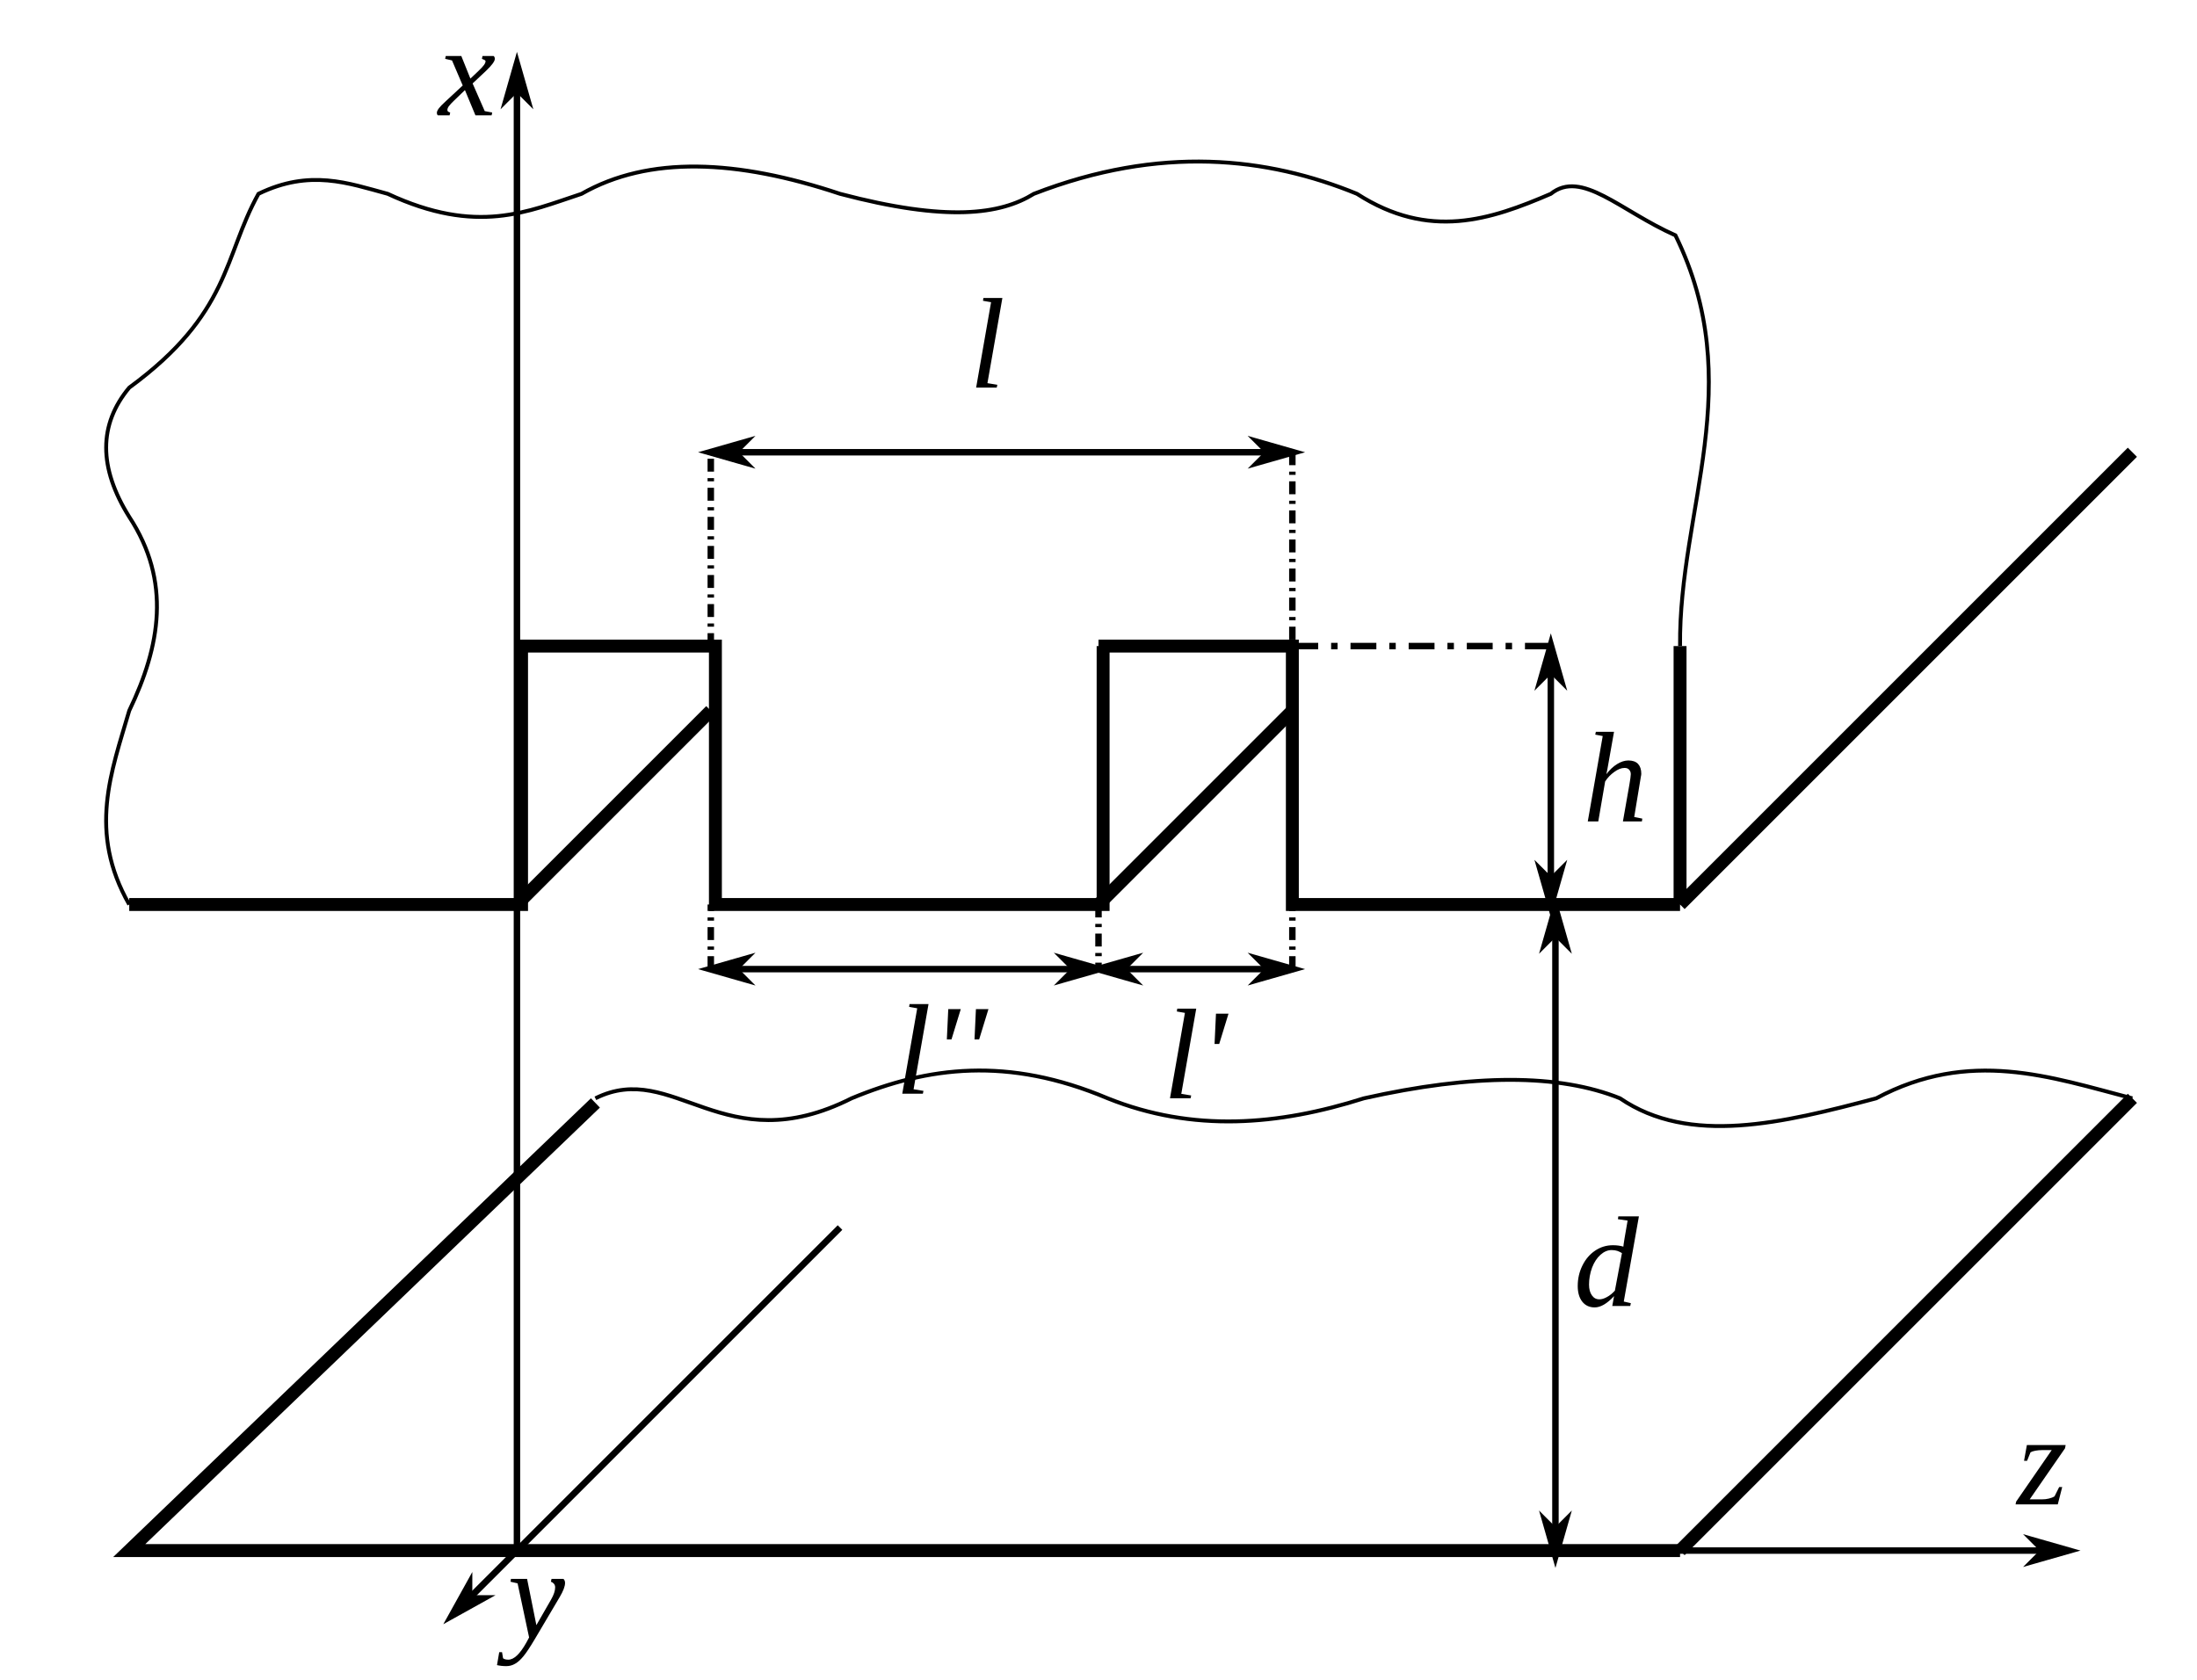
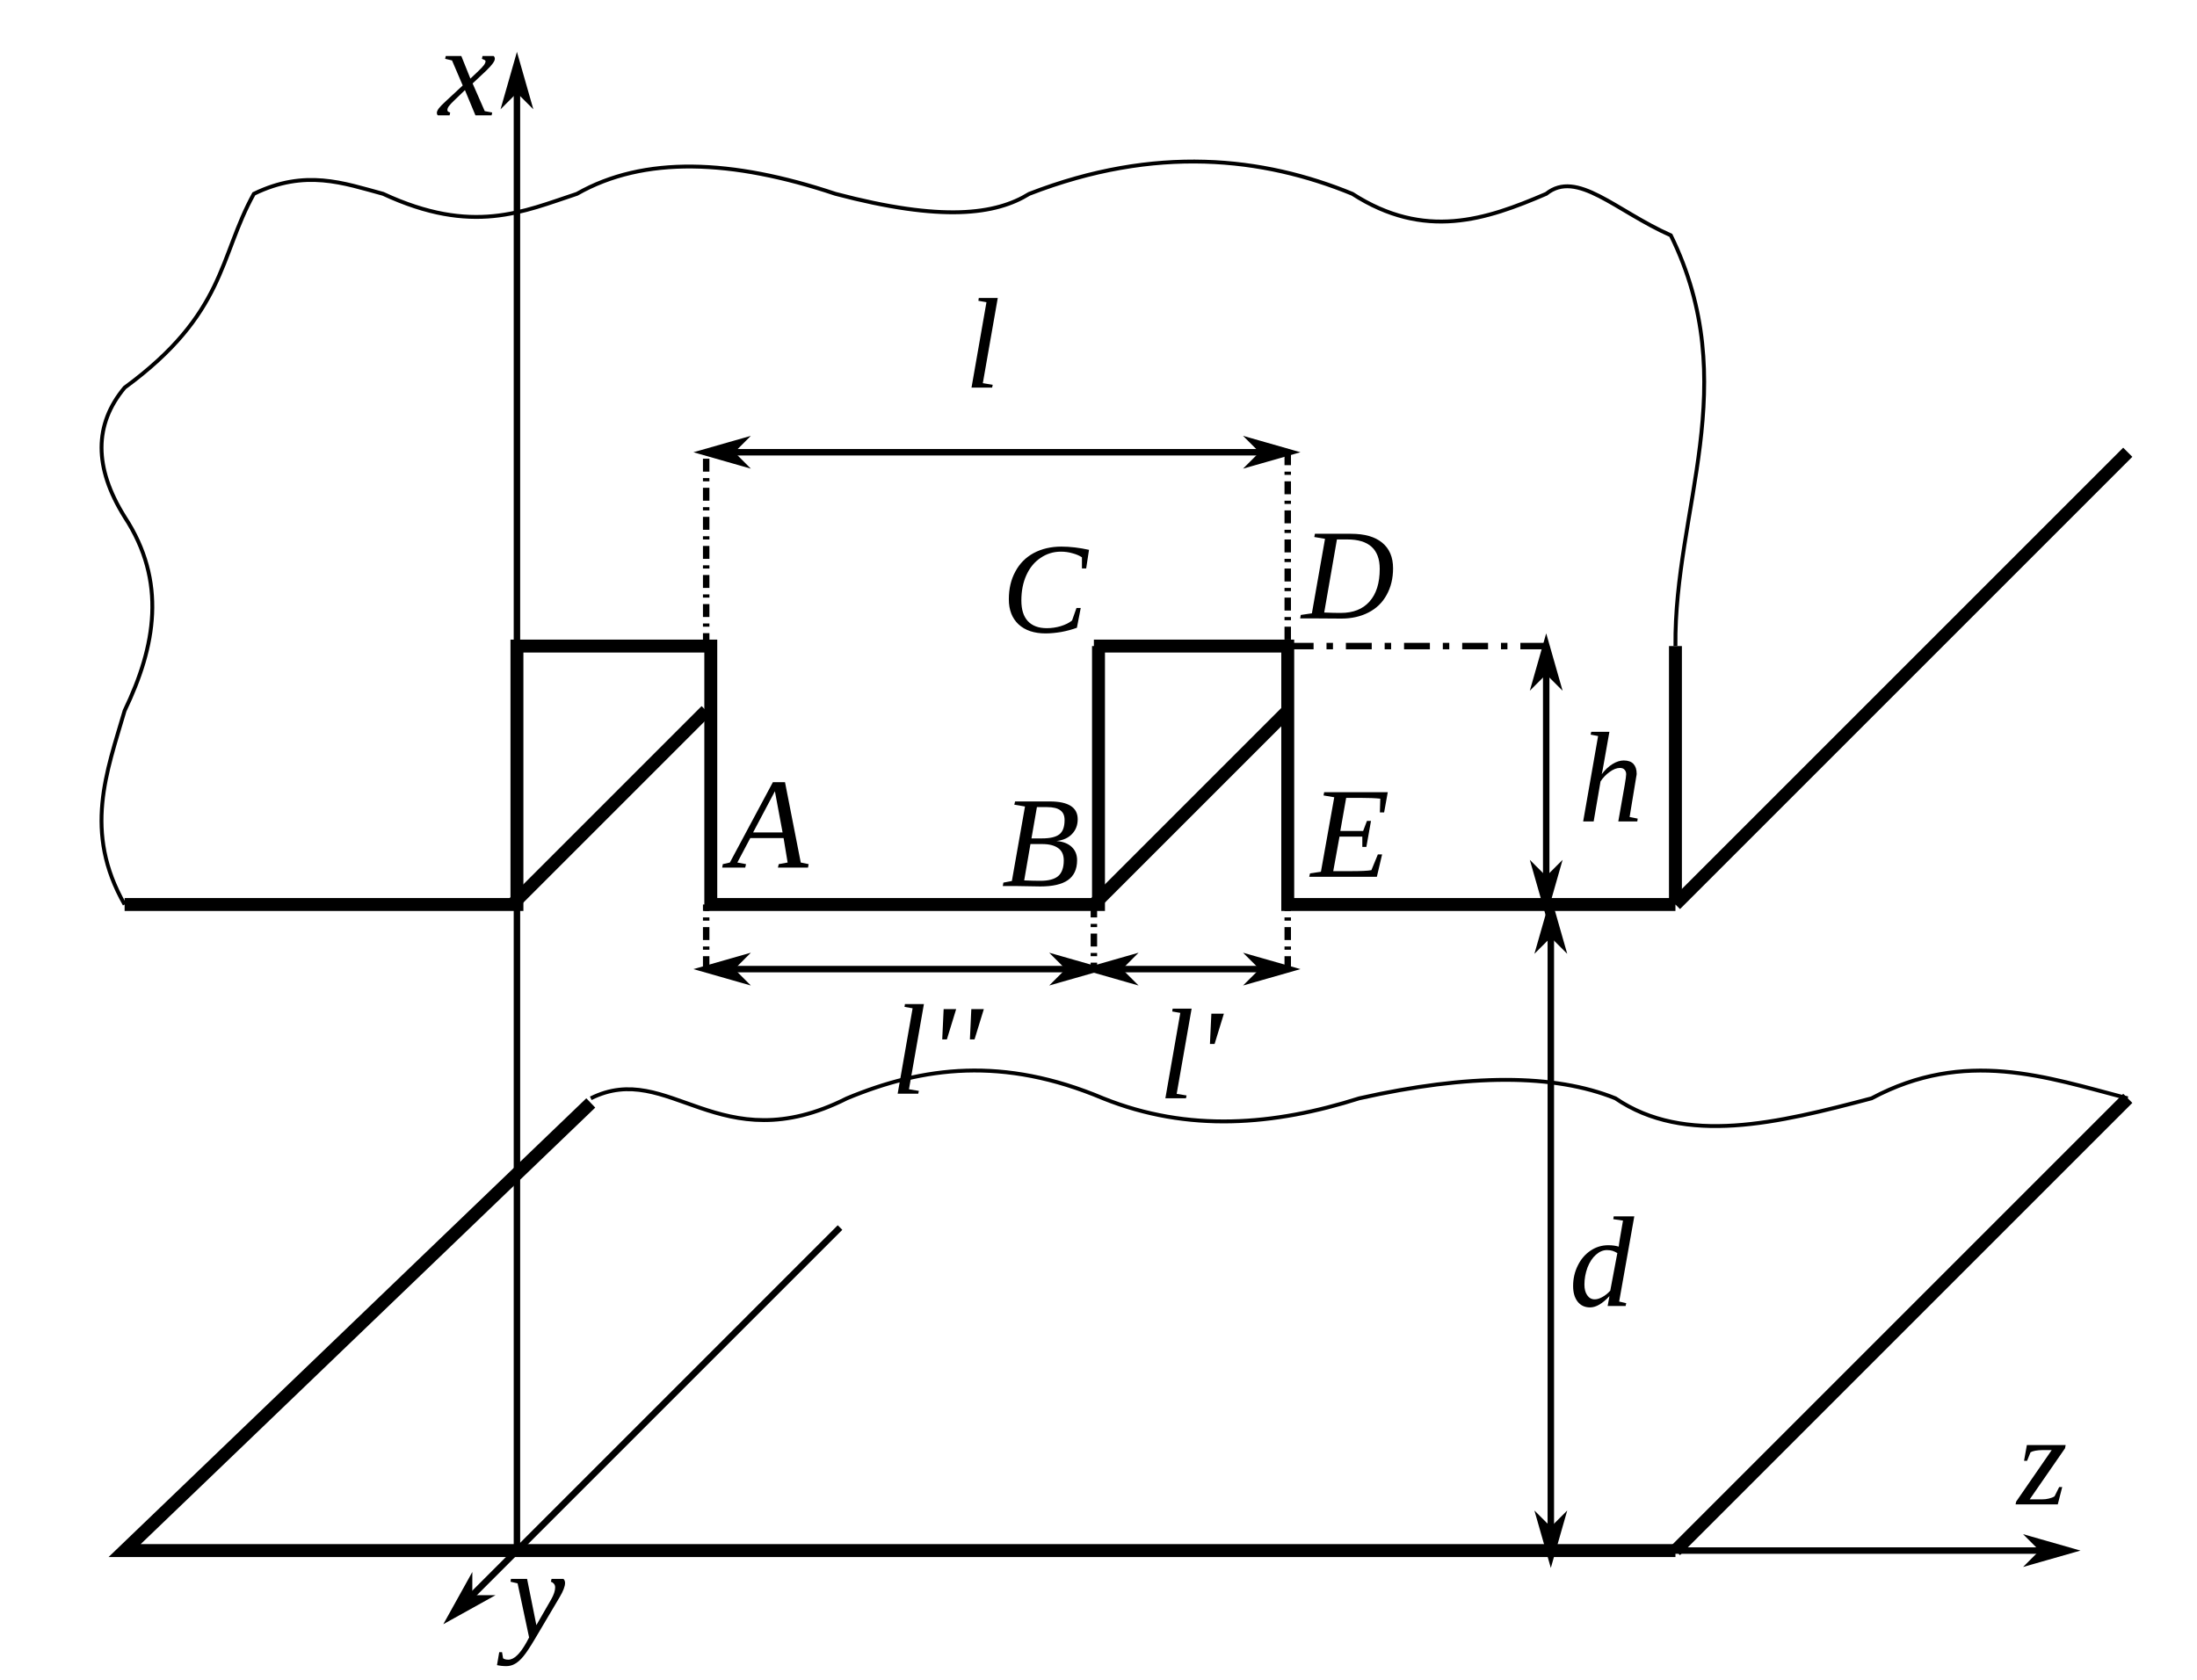
<svg xmlns="http://www.w3.org/2000/svg" width="170" height="130" id="svg2" version="1.1" viewBox="0 0 170 130">
  <defs id="defs4">
    <marker orient="auto" refY="0" refX="0" id="marker4669" style="overflow:visible">
      <path id="path4671" d="M 0,0 5,-5 -12.5,0 5,5 0,0 Z" style="fill:#000000;fill-opacity:1;fill-rule:evenodd;stroke:#000000;stroke-width:1pt;stroke-opacity:1" transform="matrix(0.4,0,0,0.4,4,0)" />
    </marker>
    <marker orient="auto" refY="0" refX="0" id="marker4533" style="overflow:visible">
      <path id="path4535" d="M 0,0 5,-5 -12.5,0 5,5 0,0 Z" style="fill:#000000;fill-opacity:1;fill-rule:evenodd;stroke:#000000;stroke-width:1pt;stroke-opacity:1" transform="matrix(-0.4,0,0,-0.4,-4,0)" />
    </marker>
    <marker style="overflow:visible" id="marker4409" refX="0" refY="0" orient="auto">
      <path transform="matrix(-0.4,0,0,-0.4,-4,0)" style="fill:#000000;fill-opacity:1;fill-rule:evenodd;stroke:#000000;stroke-width:1pt;stroke-opacity:1" d="M 0,0 5,-5 -12.5,0 5,5 0,0 Z" id="path4411" />
    </marker>
    <marker style="overflow:visible" id="marker4291" refX="0" refY="0" orient="auto">
      <path transform="matrix(0.4,0,0,0.4,4,0)" style="fill:#000000;fill-opacity:1;fill-rule:evenodd;stroke:#000000;stroke-width:1pt;stroke-opacity:1" d="M 0,0 5,-5 -12.5,0 5,5 0,0 Z" id="path4293" />
    </marker>
    <marker orient="auto" refY="0" refX="0" id="marker5587" style="overflow:visible">
      <path id="path5589" d="M 0,0 5,-5 -12.5,0 5,5 0,0 Z" style="fill:#000000;fill-opacity:1;fill-rule:evenodd;stroke:#000000;stroke-width:1pt;stroke-opacity:1" transform="matrix(-0.4,0,0,-0.4,-4,0)" />
    </marker>
    <marker orient="auto" refY="0" refX="0" id="marker5481" style="overflow:visible">
      <path id="path5483" d="M 0,0 5,-5 -12.5,0 5,5 0,0 Z" style="fill:#000000;fill-opacity:1;fill-rule:evenodd;stroke:#000000;stroke-width:1pt;stroke-opacity:1" transform="matrix(0.4,0,0,0.4,4,0)" />
    </marker>
    <marker style="overflow:visible" id="marker5198" refX="0" refY="0" orient="auto">
      <path transform="matrix(-0.4,0,0,-0.4,-4,0)" style="fill:#000000;fill-opacity:1;fill-rule:evenodd;stroke:#000000;stroke-width:1pt;stroke-opacity:1" d="M 0,0 5,-5 -12.5,0 5,5 0,0 Z" id="path5200" />
    </marker>
    <marker style="overflow:visible" id="marker5104" refX="0" refY="0" orient="auto">
      <path transform="matrix(0.4,0,0,0.4,4,0)" style="fill:#000000;fill-opacity:1;fill-rule:evenodd;stroke:#000000;stroke-width:1pt;stroke-opacity:1" d="M 0,0 5,-5 -12.5,0 5,5 0,0 Z" id="path5106" />
    </marker>
    <marker orient="auto" refY="0" refX="0" id="marker4996" style="overflow:visible">
      <path id="path4998" d="M 0,0 5,-5 -12.5,0 5,5 0,0 Z" style="fill:#000000;fill-opacity:1;fill-rule:evenodd;stroke:#000000;stroke-width:1pt;stroke-opacity:1" transform="matrix(0.4,0,0,0.4,4,0)" />
    </marker>
    <marker orient="auto" refY="0" refX="0" id="marker4920" style="overflow:visible">
      <path id="path4922" d="M 0,0 5,-5 -12.5,0 5,5 0,0 Z" style="fill:#000000;fill-opacity:1;fill-rule:evenodd;stroke:#000000;stroke-width:1pt;stroke-opacity:1" transform="matrix(-0.4,0,0,-0.4,-4,0)" />
    </marker>
    <marker style="overflow:visible" id="marker4842" refX="0" refY="0" orient="auto">
      <path transform="matrix(-0.4,0,0,-0.4,-4,0)" style="fill:#000000;fill-opacity:1;fill-rule:evenodd;stroke:#000000;stroke-width:1pt;stroke-opacity:1" d="M 0,0 5,-5 -12.5,0 5,5 0,0 Z" id="path4844" />
    </marker>
    <marker style="overflow:visible" id="marker4772" refX="0" refY="0" orient="auto">
      <path transform="matrix(0.4,0,0,0.4,4,0)" style="fill:#000000;fill-opacity:1;fill-rule:evenodd;stroke:#000000;stroke-width:1pt;stroke-opacity:1" d="M 0,0 5,-5 -12.5,0 5,5 0,0 Z" id="path4774" />
    </marker>
    <marker orient="auto" refY="0" refX="0" id="Arrow1Mstart" style="overflow:visible">
      <path id="path4195" d="M 0,0 5,-5 -12.5,0 5,5 0,0 Z" style="fill:#000000;fill-opacity:1;fill-rule:evenodd;stroke:#000000;stroke-width:1pt;stroke-opacity:1" transform="matrix(0.4,0,0,0.4,4,0)" />
    </marker>
    <marker orient="auto" refY="0" refX="0" id="Arrow1Mend" style="overflow:visible">
      <path id="path4198" d="M 0,0 5,-5 -12.5,0 5,5 0,0 Z" style="fill:#000000;fill-opacity:1;fill-rule:evenodd;stroke:#000000;stroke-width:1pt;stroke-opacity:1" transform="matrix(-0.4,0,0,-0.4,-4,0)" />
    </marker>
    <marker orient="auto" refY="0" refX="0" id="marker4523" style="overflow:visible">
      <path id="path4525" style="fill:#000000;fill-opacity:1;fill-rule:evenodd;stroke:#000000;stroke-width:0.625;stroke-linejoin:round;stroke-opacity:1" d="M 8.719,4.034 -2.207,0.016 8.719,-4.002 c -1.745,2.372 -1.735,5.617 -6e-7,8.035 z" transform="scale(0.6,0.6)" />
    </marker>
    <marker orient="auto" refY="0" refX="0" id="Arrow2Lstart" style="overflow:visible">
      <path id="path4207" style="fill:#000000;fill-opacity:1;fill-rule:evenodd;stroke:#000000;stroke-width:0.625;stroke-linejoin:round;stroke-opacity:1" d="M 8.719,4.034 -2.207,0.016 8.719,-4.002 c -1.745,2.372 -1.735,5.617 -6e-7,8.035 z" transform="matrix(1.1,0,0,1.1,1.1,0)" />
    </marker>
    <marker orient="auto" refY="0" refX="0" id="Arrow2Mstart" style="overflow:visible">
      <path id="path4213" style="fill:#000000;fill-opacity:1;fill-rule:evenodd;stroke:#000000;stroke-width:0.625;stroke-linejoin:round;stroke-opacity:1" d="M 8.719,4.034 -2.207,0.016 8.719,-4.002 c -1.745,2.372 -1.735,5.617 -6e-7,8.035 z" transform="scale(0.6,0.6)" />
    </marker>
    <marker orient="auto" refY="0" refX="0" id="Arrow1Lstart" style="overflow:visible">
      <path id="path4189" d="M 0,0 5,-5 -12.5,0 5,5 0,0 Z" style="fill:#000000;fill-opacity:1;fill-rule:evenodd;stroke:#000000;stroke-width:1pt;stroke-opacity:1" transform="matrix(0.8,0,0,0.8,10,0)" />
    </marker>
  </defs>
  <g id="layer1" transform="translate(0,-922.3622)">
    <text xml:space="preserve" style="font-style:normal;font-variant:normal;font-weight:normal;font-stretch:normal;font-size:10px;line-height:125%;font-family:'Times New Roman';-inkscape-font-specification:'Times New Roman, Normal';text-align:start;letter-spacing:0px;word-spacing:0px;writing-mode:lr-tb;text-anchor:start;fill:#000000;fill-opacity:1;stroke:none;stroke-width:1px;stroke-linecap:butt;stroke-linejoin:miter;stroke-opacity:1" x="20" y="872.362" id="text5469">
      <tspan id="tspan5471" x="20" y="872.362" />
    </text>
-     <g id="g5707" transform="translate(5,75)">
+     <g id="g5707" transform="translate(4.642857,75)">
      <path id="path4139" d="m 5,917.362 30.357,0 0,-20 15,0 0,20 30,0 0,-20" style="fill:none;fill-rule:evenodd;stroke:#000000;stroke-width:1px;stroke-linecap:butt;stroke-linejoin:miter;stroke-opacity:1" />
      <path id="path4141" d="m 80,897.362 15,0 0,20 30,0" style="fill:none;fill-rule:evenodd;stroke:#000000;stroke-width:1px;stroke-linecap:butt;stroke-linejoin:miter;stroke-opacity:1" />
      <path id="path4155" d="m 35,917.362 15,-15" style="fill:none;fill-rule:evenodd;stroke:#000000;stroke-width:1px;stroke-linecap:butt;stroke-linejoin:miter;stroke-opacity:1" />
      <path id="path4157" d="m 80,917.362 15,-15" style="fill:none;fill-rule:evenodd;stroke:#000000;stroke-width:1px;stroke-linecap:butt;stroke-linejoin:miter;stroke-opacity:1" />
      <path id="path4173" d="m 125,967.362 -120,0 36.071,-34.643" style="fill:none;fill-rule:evenodd;stroke:#000000;stroke-width:1px;stroke-linecap:butt;stroke-linejoin:miter;stroke-opacity:1" />
      <path id="path4177" d="m 125,967.362 35,-35" style="fill:none;fill-rule:evenodd;stroke:#000000;stroke-width:1px;stroke-linecap:butt;stroke-linejoin:miter;stroke-opacity:1" />
      <path id="path4179" d="m 125,917.362 35,-35" style="fill:none;fill-rule:evenodd;stroke:#000000;stroke-width:1px;stroke-linecap:butt;stroke-linejoin:miter;stroke-opacity:1" />
      <path id="path4181" d="m 41.071,932.362 c 6.062,-3.028 9.911,5.003 19.821,0 5.88,-2.443 12.074,-3.267 19.821,0 6.607,2.654 13.214,2.097 19.821,0 8.495,-1.906 15.102,-1.906 19.821,0 5.392,3.68 12.582,1.915 19.821,0 7.246,-3.868 13.487,-1.651 19.821,0" style="fill:none;fill-rule:evenodd;stroke:#000000;stroke-width:0.3;stroke-linecap:butt;stroke-linejoin:miter;stroke-miterlimit:4;stroke-dasharray:none;stroke-opacity:1" />
      <path id="path4183" d="m 115.357,967.719 0,-50" style="fill:none;fill-rule:evenodd;stroke:#000000;stroke-width:0.5;stroke-linecap:butt;stroke-linejoin:miter;stroke-miterlimit:4;stroke-dasharray:none;stroke-opacity:1;marker-start:url(#Arrow1Mstart);marker-end:url(#Arrow1Mend)" />
      <text id="text4747" y="948.434" x="116.786" style="font-style:italic;font-variant:normal;font-weight:normal;font-stretch:normal;font-size:10px;line-height:125%;font-family:'Times New Roman';-inkscape-font-specification:'Times New Roman,  Italic';text-align:start;letter-spacing:0px;word-spacing:0px;writing-mode:lr-tb;text-anchor:start;fill:#000000;fill-opacity:1;stroke:none;stroke-width:1px;stroke-linecap:butt;stroke-linejoin:miter;stroke-opacity:1" xml:space="preserve">
        <tspan y="948.434" x="116.786" id="tspan4749">d</tspan>
      </text>
      <path id="path4758" d="m 95,897.362 20,0" style="fill:none;fill-rule:evenodd;stroke:#000000;stroke-width:0.5;stroke-linecap:butt;stroke-linejoin:miter;stroke-miterlimit:4;stroke-dasharray:2, 1, 0.5, 1;stroke-dashoffset:0;stroke-opacity:1" />
      <path id="path4764" d="m 50,922.362 30,0" style="fill:none;fill-rule:evenodd;stroke:#000000;stroke-width:0.5;stroke-linecap:butt;stroke-linejoin:miter;stroke-miterlimit:4;stroke-dasharray:none;stroke-opacity:1;marker-start:url(#marker4772);marker-end:url(#marker4842)" />
      <path id="path4912" d="m 80,922.362 15,0" style="fill:none;fill-rule:evenodd;stroke:#000000;stroke-width:0.5;stroke-linecap:butt;stroke-linejoin:miter;stroke-miterlimit:4;stroke-dasharray:none;stroke-opacity:1;marker-start:url(#marker4996);marker-end:url(#marker4920)" />
      <path id="path5096" d="m 115,917.362 0,-20" style="fill:none;fill-rule:evenodd;stroke:#000000;stroke-width:0.5;stroke-linecap:butt;stroke-linejoin:miter;stroke-miterlimit:4;stroke-dasharray:none;stroke-opacity:1;marker-start:url(#marker5104);marker-end:url(#marker5198)" />
      <text id="text5292" y="932.005" x="64.286" style="font-style:italic;font-variant:normal;font-weight:normal;font-stretch:normal;font-size:10px;line-height:125%;font-family:'Times New Roman';-inkscape-font-specification:'Times New Roman,  Italic';text-align:start;letter-spacing:0px;word-spacing:0px;writing-mode:lr-tb;text-anchor:start;fill:#000000;fill-opacity:1;stroke:none;stroke-width:1px;stroke-linecap:butt;stroke-linejoin:miter;stroke-opacity:1" xml:space="preserve">
        <tspan y="932.005" x="64.286" id="tspan5294">l''</tspan>
      </text>
      <text id="text5296" y="932.362" x="85" style="font-style:italic;font-variant:normal;font-weight:normal;font-stretch:normal;font-size:10px;line-height:125%;font-family:'Times New Roman';-inkscape-font-specification:'Times New Roman,  Italic';text-align:start;letter-spacing:0px;word-spacing:0px;writing-mode:lr-tb;text-anchor:start;fill:#000000;fill-opacity:1;stroke:none;stroke-width:1px;stroke-linecap:butt;stroke-linejoin:miter;stroke-opacity:1" xml:space="preserve">
        <tspan y="932.362" x="85" id="tspan5298">l'</tspan>
      </text>
      <text id="text5300" y="910.934" x="117.5" style="font-style:italic;font-variant:normal;font-weight:normal;font-stretch:normal;font-size:10px;line-height:125%;font-family:'Times New Roman';-inkscape-font-specification:'Times New Roman,  Italic';text-align:start;letter-spacing:0px;word-spacing:0px;writing-mode:lr-tb;text-anchor:start;fill:#000000;fill-opacity:1;stroke:none;stroke-width:1px;stroke-linecap:butt;stroke-linejoin:miter;stroke-opacity:1" xml:space="preserve">
        <tspan y="910.934" x="117.5" id="tspan5302">h</tspan>
      </text>
      <path id="path5463" d="m 125,917.362 0,-20" style="fill:none;fill-rule:evenodd;stroke:#000000;stroke-width:1px;stroke-linecap:butt;stroke-linejoin:miter;stroke-opacity:1" />
      <path id="path5467" d="m 5,917.362 c -3.222,-5.644 -1.375,-10.275 0,-15 2.407,-5 3.278,-10 0,-15 -2.381,-3.81 -2.381,-7.143 0,-10 7.843,-5.752 7.284,-10.103 10,-15 3.978,-1.933 6.942,-0.825 10,0 6.933,3.222 10.825,1.375 15,0 5.188,-2.958 11.998,-2.671 20,0 8.278,2.186 12.407,1.605 15,0 9.777,-3.793 18.085,-2.837 25,0 5.601,3.607 10.334,2.007 15,0 2.381,-1.905 5.357,1.31 9.643,3.214 5.653,11.519 0.251,21.193 0.357,31.786" style="fill:none;fill-rule:evenodd;stroke:#000000;stroke-width:0.3;stroke-linecap:butt;stroke-linejoin:miter;stroke-miterlimit:4;stroke-dasharray:none;stroke-opacity:1" />
      <path id="path5473" d="m 50,882.362 45,0" style="fill:none;fill-rule:evenodd;stroke:#000000;stroke-width:0.5;stroke-linecap:butt;stroke-linejoin:miter;stroke-miterlimit:4;stroke-dasharray:none;stroke-opacity:1;marker-start:url(#marker5481);marker-end:url(#marker5587)" />
      <path id="path5693" d="m 50,897.362 0,-15" style="fill:none;fill-rule:evenodd;stroke:#000000;stroke-width:0.5;stroke-linecap:butt;stroke-linejoin:miter;stroke-miterlimit:4;stroke-dasharray:1, 0.5, 0.25, 0.5;stroke-dashoffset:0;stroke-opacity:1" />
      <path id="path5695" d="m 95,882.362 0,15" style="fill:none;fill-rule:evenodd;stroke:#000000;stroke-width:0.5;stroke-linecap:butt;stroke-linejoin:miter;stroke-miterlimit:4;stroke-dasharray:1, 0.5, 0.25, 0.5;stroke-dashoffset:0;stroke-opacity:1" />
      <text id="text5697" y="877.362" x="70" style="font-style:italic;font-variant:normal;font-weight:normal;font-stretch:normal;font-size:10px;line-height:125%;font-family:'Times New Roman';-inkscape-font-specification:'Times New Roman,  Italic';text-align:start;letter-spacing:0px;word-spacing:0px;writing-mode:lr-tb;text-anchor:start;fill:#000000;fill-opacity:1;stroke:none;stroke-width:1px;stroke-linecap:butt;stroke-linejoin:miter;stroke-opacity:1" xml:space="preserve">
        <tspan y="877.362" x="70" id="tspan5699">l</tspan>
      </text>
      <path id="path5701" d="m 50,922.362 0,-5" style="fill:none;fill-rule:evenodd;stroke:#000000;stroke-width:0.5;stroke-linecap:butt;stroke-linejoin:miter;stroke-miterlimit:4;stroke-dasharray:1, 0.5, 0.25, 0.5;stroke-dashoffset:0;stroke-opacity:1" />
      <path id="path5703" d="m 80,917.362 0,5" style="fill:none;fill-rule:evenodd;stroke:#000000;stroke-width:0.5;stroke-linecap:butt;stroke-linejoin:miter;stroke-miterlimit:4;stroke-dasharray:1, 0.5, 0.25, 0.5;stroke-dashoffset:0;stroke-opacity:1" />
      <path id="path5705" d="m 95,922.362 0,-5" style="fill:none;fill-rule:evenodd;stroke:#000000;stroke-width:0.5;stroke-linecap:butt;stroke-linejoin:miter;stroke-miterlimit:4;stroke-dasharray:1, 0.5, 0.25, 0.5;stroke-dashoffset:0;stroke-opacity:1" />
    </g>
    <path style="fill:none;fill-rule:evenodd;stroke:#000000;stroke-width:0.5;stroke-linecap:butt;stroke-linejoin:miter;stroke-opacity:1;stroke-miterlimit:4;stroke-dasharray:none;marker-start:url(#marker4291);marker-end:url(#marker4409)" d="m 40,927.362 0,115 120,0" id="path4281" />
    <text xml:space="preserve" style="font-style:italic;font-variant:normal;font-weight:normal;font-stretch:normal;font-size:10px;line-height:125%;font-family:'Times New Roman';-inkscape-font-specification:'Times New Roman,  Italic';text-align:start;letter-spacing:0px;word-spacing:0px;writing-mode:lr-tb;text-anchor:start;fill:#000000;fill-opacity:1;stroke:none;stroke-width:1px;stroke-linecap:butt;stroke-linejoin:miter;stroke-opacity:1" x="33.929" y="931.291" id="text4651">
      <tspan id="tspan4653" x="33.929" y="931.291">x</tspan>
    </text>
    <path style="fill:none;fill-rule:evenodd;stroke:#000000;stroke-width:0.5;stroke-linecap:butt;stroke-linejoin:miter;stroke-opacity:1;stroke-miterlimit:4;stroke-dasharray:none;marker-start:url(#marker4669)" d="m 35,1047.362 30,-30" id="path4661" />
    <text xml:space="preserve" style="font-style:italic;font-variant:normal;font-weight:normal;font-stretch:normal;font-size:10px;line-height:125%;font-family:'Times New Roman';-inkscape-font-specification:'Times New Roman,  Italic';text-align:start;letter-spacing:0px;word-spacing:0px;writing-mode:lr-tb;text-anchor:start;fill:#000000;fill-opacity:1;stroke:none;stroke-width:1px;stroke-linecap:butt;stroke-linejoin:miter;stroke-opacity:1" x="39.286" y="1049.148" id="text4793">
      <tspan id="tspan4795" x="39.286" y="1049.148">y</tspan>
    </text>
    <text xml:space="preserve" style="font-style:italic;font-variant:normal;font-weight:normal;font-stretch:normal;font-size:10px;line-height:125%;font-family:'Times New Roman';-inkscape-font-specification:'Times New Roman,  Italic';text-align:start;letter-spacing:0px;word-spacing:0px;writing-mode:lr-tb;text-anchor:start;fill:#000000;fill-opacity:1;stroke:none;stroke-width:1px;stroke-linecap:butt;stroke-linejoin:miter;stroke-opacity:1" x="156.071" y="1038.791" id="text4797">
      <tspan id="tspan4799" x="156.071" y="1038.791">z</tspan>
    </text>
+     <text xml:space="preserve" style="font-style:italic;font-variant:normal;font-weight:normal;font-stretch:normal;font-size:10px;line-height:125%;font-family:'Times New Roman';-inkscape-font-specification:'Times New Roman,  Italic';text-align:start;letter-spacing:0px;word-spacing:0px;writing-mode:lr-tb;text-anchor:start;fill:#000000;fill-opacity:1;stroke:none;stroke-width:1px;stroke-linecap:butt;stroke-linejoin:miter;stroke-opacity:1;" x="56.429" y="989.505" id="text4321">
+       <tspan id="tspan4323" x="56.429" y="989.505">A</tspan>
+     </text>
+     <text xml:space="preserve" style="font-style:normal;font-variant:normal;font-weight:normal;font-stretch:normal;font-size:15px;line-height:125%;font-family:'Times New Roman';-inkscape-font-specification:'Times New Roman, Normal';text-align:start;letter-spacing:0px;word-spacing:0px;writing-mode:lr-tb;text-anchor:start;fill:#000000;fill-opacity:1;stroke:none;stroke-width:1px;stroke-linecap:butt;stroke-linejoin:miter;stroke-opacity:1" x="77.5" y="990.934" id="text4325">
+       <tspan id="tspan4327" x="77.5" y="990.934" style="font-style:italic;font-variant:normal;font-weight:normal;font-stretch:normal;font-size:10px;font-family:'Times New Roman';-inkscape-font-specification:'Times New Roman,  Italic'">B</tspan>
+     </text>
+     <text xml:space="preserve" style="font-style:italic;font-variant:normal;font-weight:normal;font-stretch:normal;font-size:10px;line-height:125%;font-family:'Times New Roman';-inkscape-font-specification:'Times New Roman,  Italic';text-align:start;letter-spacing:0px;word-spacing:0px;writing-mode:lr-tb;text-anchor:start;fill:#000000;fill-opacity:1;stroke:none;stroke-width:1px;stroke-linecap:butt;stroke-linejoin:miter;stroke-opacity:1;" x="77.5" y="971.291" id="text4329">
+       <tspan id="tspan4331" x="77.5" y="971.291">C</tspan>
+     </text>
+     <text xml:space="preserve" style="font-style:italic;font-variant:normal;font-weight:normal;font-stretch:normal;font-size:10px;line-height:125%;font-family:'Times New Roman';-inkscape-font-specification:'Times New Roman, Italic';text-align:start;letter-spacing:0px;word-spacing:0px;writing-mode:lr-tb;text-anchor:start;fill:#000000;fill-opacity:1;stroke:none;stroke-width:1px;stroke-linecap:butt;stroke-linejoin:miter;stroke-opacity:1;" x="100.714" y="970.219" id="text4333">
+       <tspan id="tspan4335" x="100.714" y="970.219">D</tspan>
+     </text>
+     <text xml:space="preserve" style="font-style:italic;font-variant:normal;font-weight:normal;font-stretch:normal;font-size:10px;line-height:125%;font-family:'Times New Roman';-inkscape-font-specification:'Times New Roman, Italic';text-align:start;letter-spacing:0px;word-spacing:0px;writing-mode:lr-tb;text-anchor:start;fill:#000000;fill-opacity:1;stroke:none;stroke-width:1px;stroke-linecap:butt;stroke-linejoin:miter;stroke-opacity:1;" x="101.429" y="990.219" id="text4337">
+       <tspan id="tspan4339" x="101.429" y="990.219">E</tspan>
+     </text>
  </g>
</svg>
